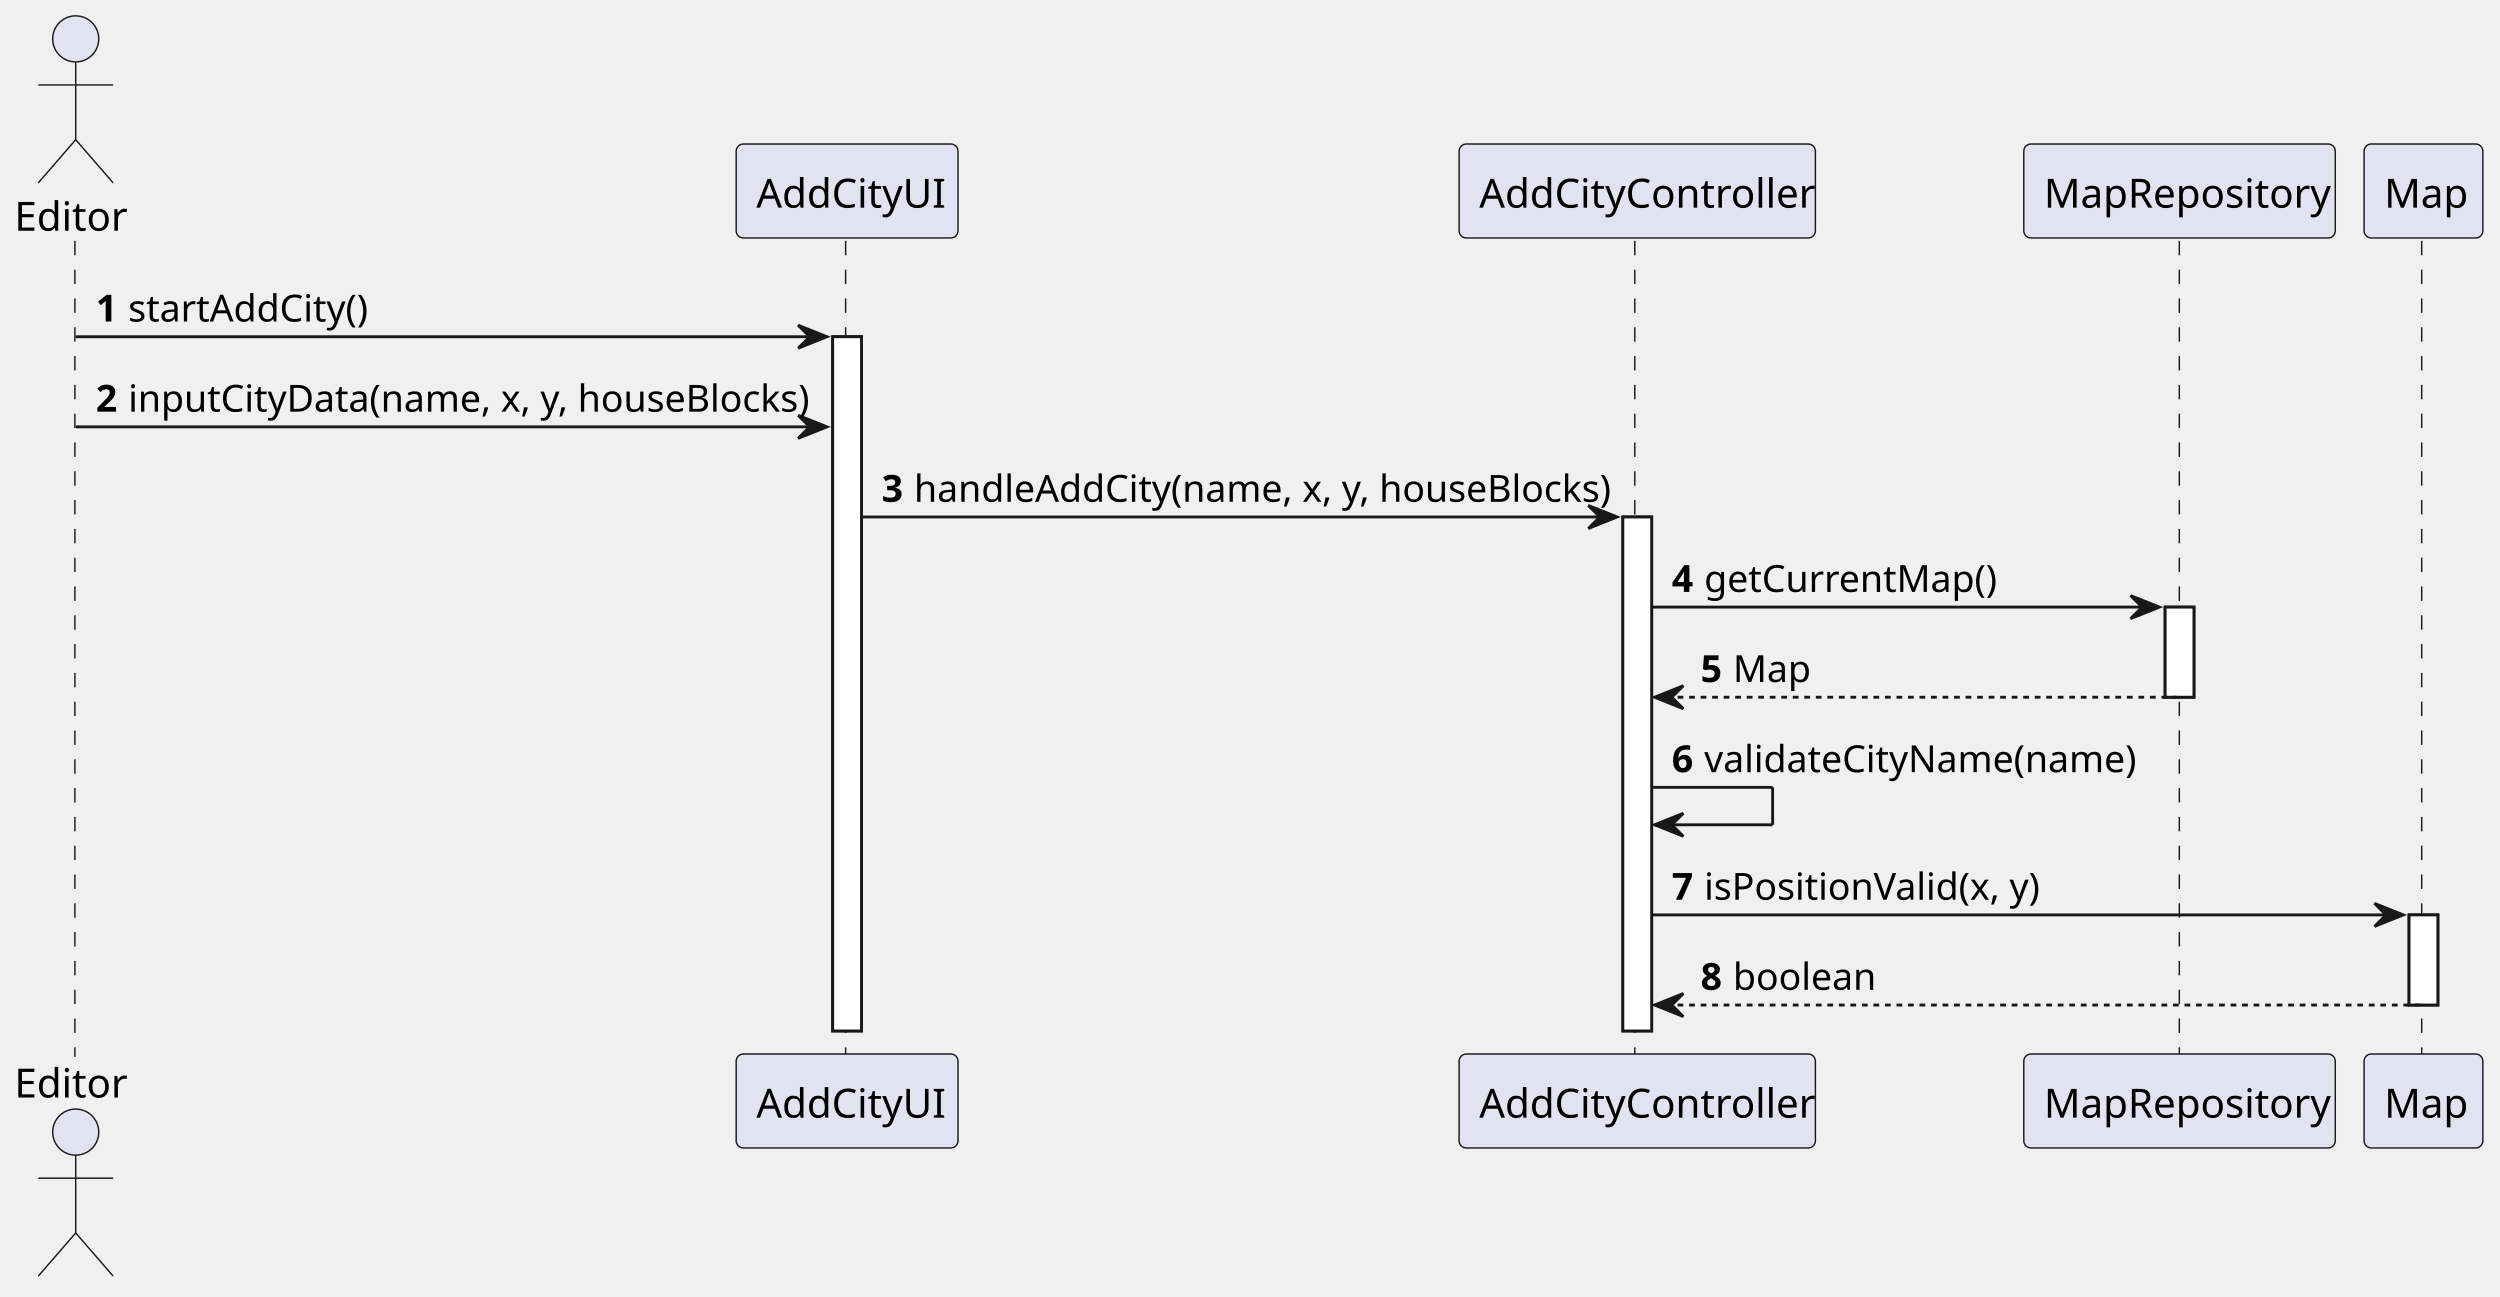
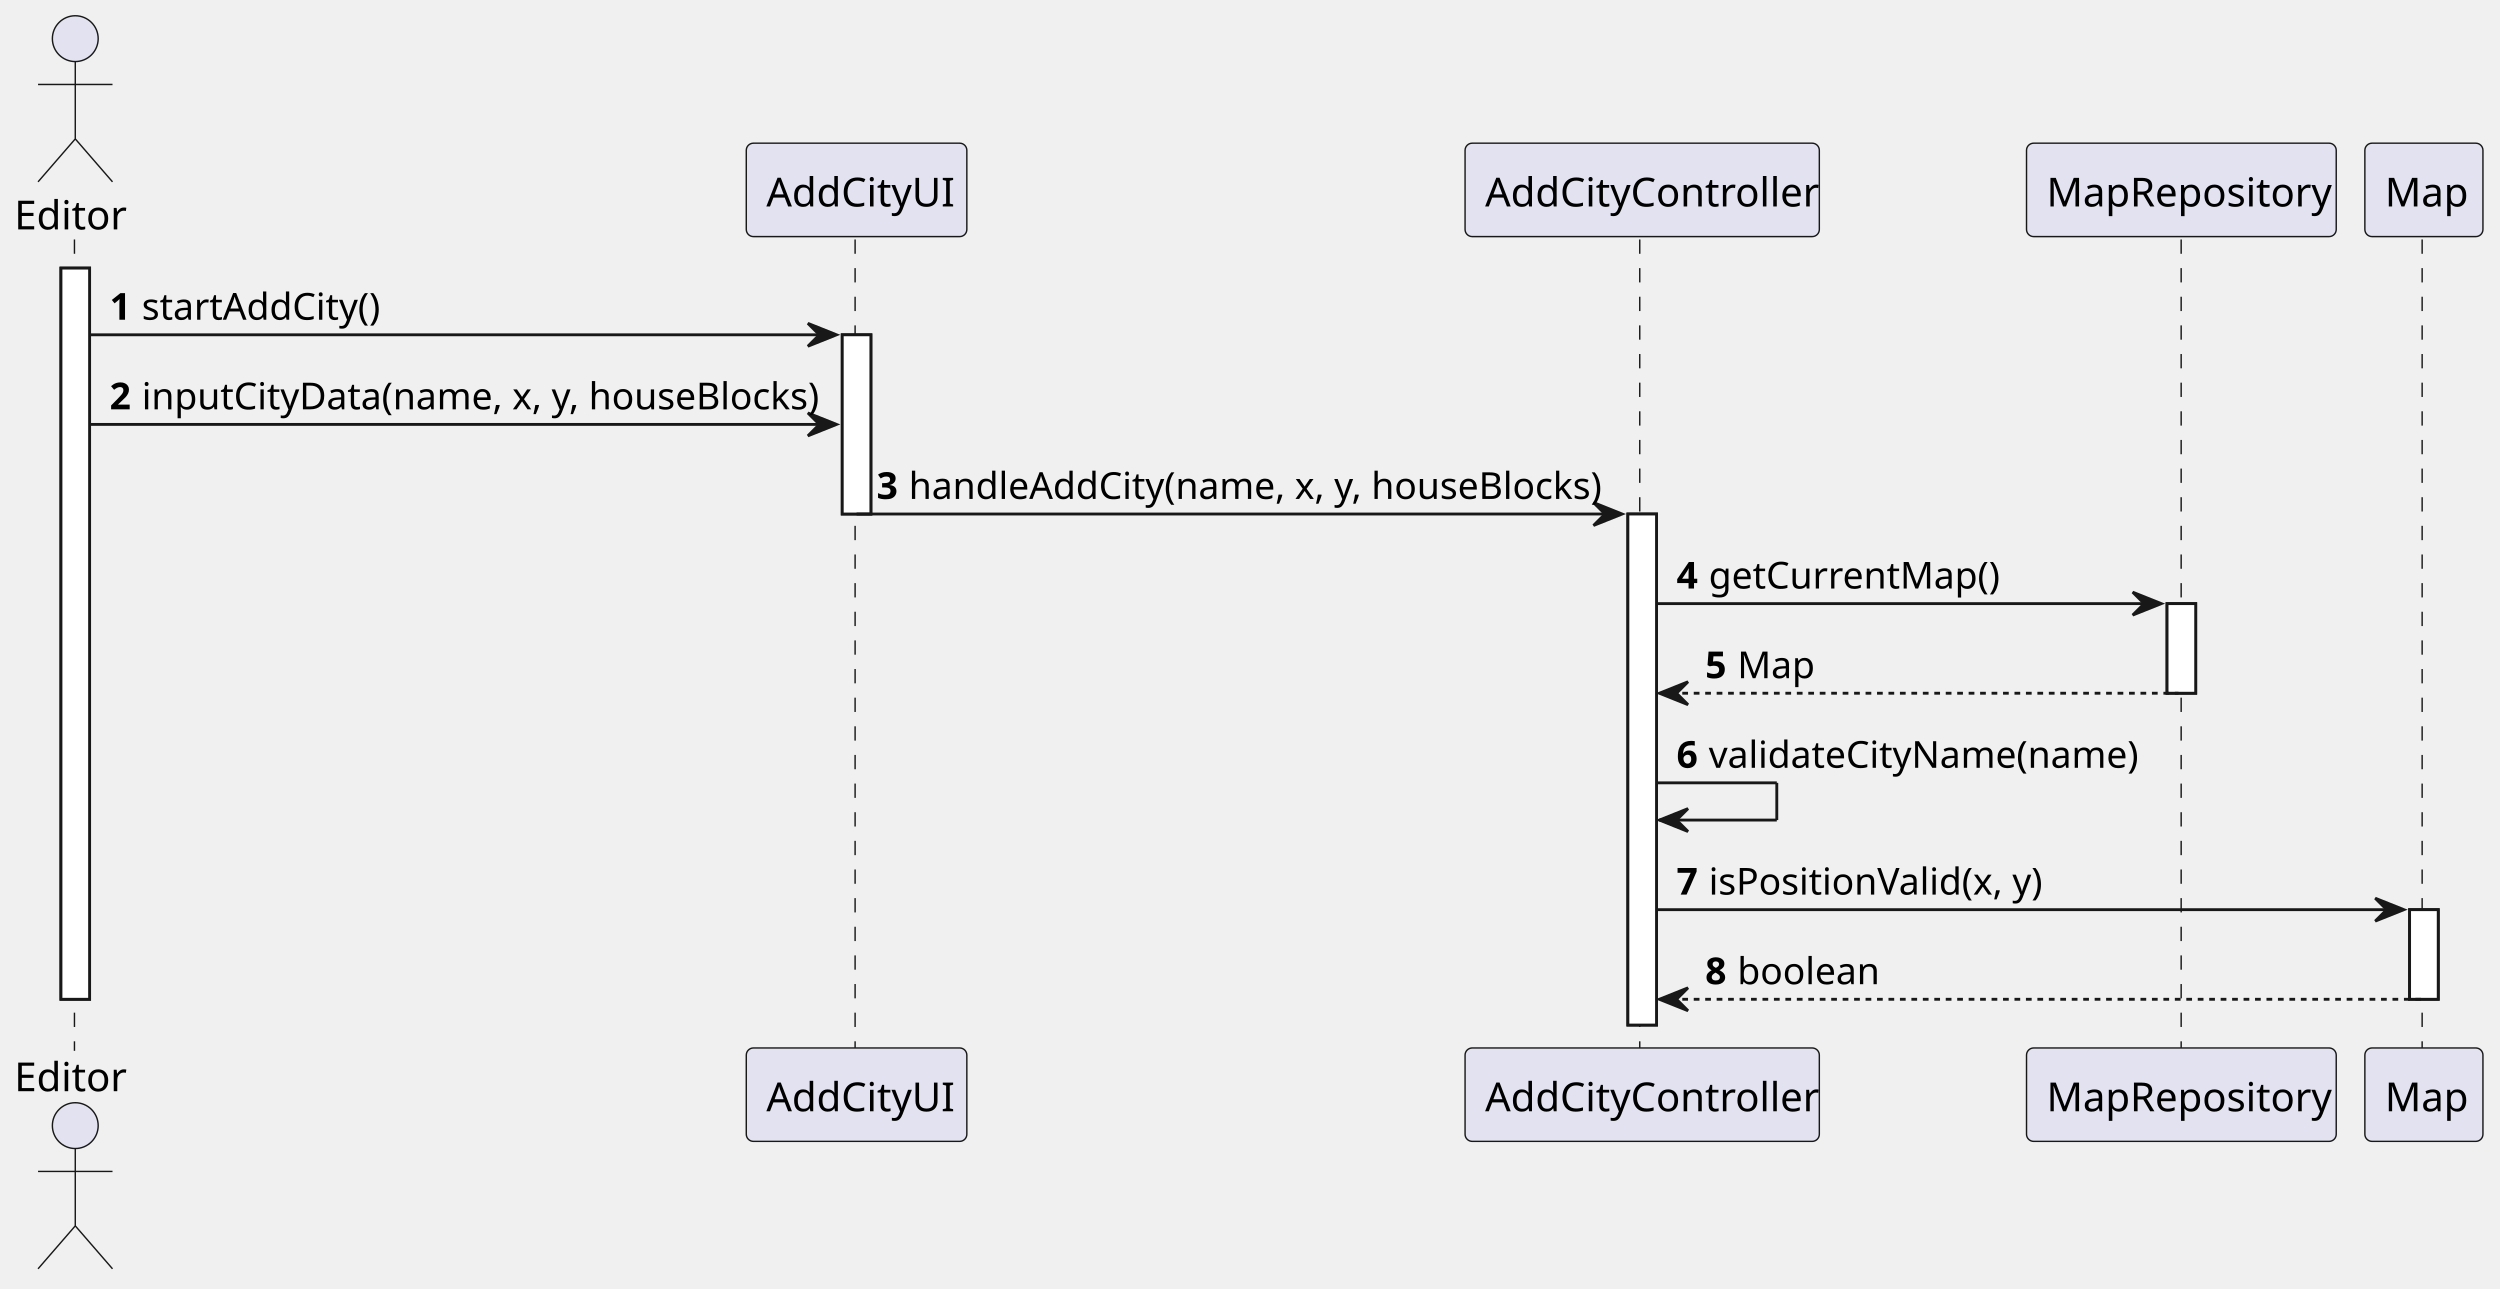
- <svg xmlns="http://www.w3.org/2000/svg" contentStyleType="text/css" height="450px" preserveAspectRatio="none" style="width:868px;height:450px;background:#FFFFFF;" version="1.1" viewBox="0 0 868 450" width="868px" zoomAndPan="magnify">
+ <svg xmlns="http://www.w3.org/2000/svg" contentStyleType="text/css" height="450px" preserveAspectRatio="none" style="width:873px;height:450px;background:#FFFFFF;" version="1.1" viewBox="0 0 873 450" width="873px" zoomAndPan="magnify">
  <defs />
  <g>
-     <rect fill="#FFFFFF" height="241.037" style="stroke:#181818;stroke-width:1.0;" width="10" x="289.111" y="116.912" />
-     <rect fill="#FFFFFF" height="178.455" style="stroke:#181818;stroke-width:1.0;" width="10" x="563.456" y="179.494" />
-     <rect fill="#FFFFFF" height="31.291" style="stroke:#181818;stroke-width:1.0;" width="10" x="751.736" y="210.785" />
-     <rect fill="#FFFFFF" height="31.291" style="stroke:#181818;stroke-width:1.0;" width="10" x="836.429" y="317.658" />
+     <rect fill="#FFFFFF" height="255.328" style="stroke:#181818;stroke-width:1.0;" width="10" x="21.286" y="93.621" />
+     <rect fill="#FFFFFF" height="62.582" style="stroke:#181818;stroke-width:1.0;" width="10" x="294.111" y="116.912" />
+     <rect fill="#FFFFFF" height="178.455" style="stroke:#181818;stroke-width:1.0;" width="10" x="568.456" y="179.494" />
+     <rect fill="#FFFFFF" height="31.291" style="stroke:#181818;stroke-width:1.0;" width="10" x="756.736" y="210.785" />
+     <rect fill="#FFFFFF" height="31.291" style="stroke:#181818;stroke-width:1.0;" width="10" x="841.429" y="317.658" />
    <line style="stroke:#181818;stroke-width:0.5;stroke-dasharray:5.0,5.0;" x1="26" x2="26" y1="83.621" y2="366.949" />
-     <line style="stroke:#181818;stroke-width:0.5;stroke-dasharray:5.0,5.0;" x1="293.601" x2="293.601" y1="83.621" y2="366.949" />
-     <line style="stroke:#181818;stroke-width:0.5;stroke-dasharray:5.0,5.0;" x1="567.601" x2="567.601" y1="83.621" y2="366.949" />
-     <line style="stroke:#181818;stroke-width:0.5;stroke-dasharray:5.0,5.0;" x1="756.661" x2="756.661" y1="83.621" y2="366.949" />
-     <line style="stroke:#181818;stroke-width:0.5;stroke-dasharray:5.0,5.0;" x1="840.812" x2="840.812" y1="83.621" y2="366.949" />
+     <line style="stroke:#181818;stroke-width:0.5;stroke-dasharray:5.0,5.0;" x1="298.601" x2="298.601" y1="83.621" y2="366.949" />
+     <line style="stroke:#181818;stroke-width:0.5;stroke-dasharray:5.0,5.0;" x1="572.601" x2="572.601" y1="83.621" y2="366.949" />
+     <line style="stroke:#181818;stroke-width:0.5;stroke-dasharray:5.0,5.0;" x1="761.661" x2="761.661" y1="83.621" y2="366.949" />
+     <line style="stroke:#181818;stroke-width:0.5;stroke-dasharray:5.0,5.0;" x1="845.812" x2="845.812" y1="83.621" y2="366.949" />
    <text fill="#000000" font-family="sans-serif" font-size="14" lengthAdjust="spacing" textLength="36.572" x="5" y="80.107">Editor</text>
    <ellipse cx="26.286" cy="13.5" fill="#E2E2F0" rx="8" ry="8" style="stroke:#181818;stroke-width:0.5;" />
    <path d="M26.286,21.5 L26.286,48.5 M13.286,29.5 L39.286,29.5 M26.286,48.5 L13.286,63.5 M26.286,48.5 L39.286,63.5 " fill="none" style="stroke:#181818;stroke-width:0.5;" />
    <text fill="#000000" font-family="sans-serif" font-size="14" lengthAdjust="spacing" textLength="36.572" x="5" y="381.057">Editor</text>
    <ellipse cx="26.286" cy="393.07" fill="#E2E2F0" rx="8" ry="8" style="stroke:#181818;stroke-width:0.5;" />
    <path d="M26.286,401.07 L26.286,428.07 M13.286,409.07 L39.286,409.07 M26.286,428.07 L13.286,443.07 M26.286,428.07 L39.286,443.07 " fill="none" style="stroke:#181818;stroke-width:0.5;" />
-     <rect fill="#E2E2F0" height="32.621" rx="2.5" ry="2.5" style="stroke:#181818;stroke-width:0.5;" width="77.02" x="255.601" y="50" />
-     <text fill="#000000" font-family="sans-serif" font-size="14" lengthAdjust="spacing" textLength="63.02" x="262.601" y="72.107">AddCityUI</text>
-     <rect fill="#E2E2F0" height="32.621" rx="2.5" ry="2.5" style="stroke:#181818;stroke-width:0.5;" width="77.02" x="255.601" y="365.949" />
-     <text fill="#000000" font-family="sans-serif" font-size="14" lengthAdjust="spacing" textLength="63.02" x="262.601" y="388.057">AddCityUI</text>
-     <rect fill="#E2E2F0" height="32.621" rx="2.5" ry="2.5" style="stroke:#181818;stroke-width:0.5;" width="123.71" x="506.601" y="50" />
-     <text fill="#000000" font-family="sans-serif" font-size="14" lengthAdjust="spacing" textLength="109.71" x="513.601" y="72.107">AddCityController</text>
-     <rect fill="#E2E2F0" height="32.621" rx="2.5" ry="2.5" style="stroke:#181818;stroke-width:0.5;" width="123.71" x="506.601" y="365.949" />
-     <text fill="#000000" font-family="sans-serif" font-size="14" lengthAdjust="spacing" textLength="109.71" x="513.601" y="388.057">AddCityController</text>
-     <rect fill="#E2E2F0" height="32.621" rx="2.5" ry="2.5" style="stroke:#181818;stroke-width:0.5;" width="108.151" x="702.661" y="50" />
-     <text fill="#000000" font-family="sans-serif" font-size="14" lengthAdjust="spacing" textLength="94.151" x="709.661" y="72.107">MapRepository</text>
-     <rect fill="#E2E2F0" height="32.621" rx="2.5" ry="2.5" style="stroke:#181818;stroke-width:0.5;" width="108.151" x="702.661" y="365.949" />
-     <text fill="#000000" font-family="sans-serif" font-size="14" lengthAdjust="spacing" textLength="94.151" x="709.661" y="388.057">MapRepository</text>
-     <rect fill="#E2E2F0" height="32.621" rx="2.5" ry="2.5" style="stroke:#181818;stroke-width:0.5;" width="41.234" x="820.812" y="50" />
-     <text fill="#000000" font-family="sans-serif" font-size="14" lengthAdjust="spacing" textLength="27.234" x="827.812" y="72.107">Map</text>
-     <rect fill="#E2E2F0" height="32.621" rx="2.5" ry="2.5" style="stroke:#181818;stroke-width:0.5;" width="41.234" x="820.812" y="365.949" />
-     <text fill="#000000" font-family="sans-serif" font-size="14" lengthAdjust="spacing" textLength="27.234" x="827.812" y="388.057">Map</text>
-     <rect fill="#FFFFFF" height="241.037" style="stroke:#181818;stroke-width:1.0;" width="10" x="289.111" y="116.912" />
-     <rect fill="#FFFFFF" height="178.455" style="stroke:#181818;stroke-width:1.0;" width="10" x="563.456" y="179.494" />
-     <rect fill="#FFFFFF" height="31.291" style="stroke:#181818;stroke-width:1.0;" width="10" x="751.736" y="210.785" />
-     <rect fill="#FFFFFF" height="31.291" style="stroke:#181818;stroke-width:1.0;" width="10" x="836.429" y="317.658" />
-     <polygon fill="#181818" points="277.111,112.912,287.111,116.912,277.111,120.912,281.111,116.912" style="stroke:#181818;stroke-width:1.0;" />
-     <line style="stroke:#181818;stroke-width:1.0;" x1="26.286" x2="283.111" y1="116.912" y2="116.912" />
-     <text fill="#000000" font-family="sans-serif" font-size="13" font-weight="bold" lengthAdjust="spacing" textLength="7.23" x="33.286" y="111.649">1</text>
-     <text fill="#000000" font-family="sans-serif" font-size="13" lengthAdjust="spacing" textLength="79.46" x="44.516" y="111.649">startAddCity()</text>
-     <polygon fill="#181818" points="277.111,144.203,287.111,148.203,277.111,152.203,281.111,148.203" style="stroke:#181818;stroke-width:1.0;" />
-     <line style="stroke:#181818;stroke-width:1.0;" x1="26.286" x2="283.111" y1="148.203" y2="148.203" />
-     <text fill="#000000" font-family="sans-serif" font-size="13" font-weight="bold" lengthAdjust="spacing" textLength="7.23" x="33.286" y="142.94">2</text>
-     <text fill="#000000" font-family="sans-serif" font-size="13" lengthAdjust="spacing" textLength="227.595" x="44.516" y="142.94">inputCityData(name, x, y, houseBlocks)</text>
-     <polygon fill="#181818" points="551.456,175.494,561.456,179.494,551.456,183.494,555.456,179.494" style="stroke:#181818;stroke-width:1.0;" />
-     <line style="stroke:#181818;stroke-width:1.0;" x1="299.111" x2="557.456" y1="179.494" y2="179.494" />
+     <rect fill="#E2E2F0" height="32.621" rx="2.5" ry="2.5" style="stroke:#181818;stroke-width:0.5;" width="77.02" x="260.601" y="50" />
+     <text fill="#000000" font-family="sans-serif" font-size="14" lengthAdjust="spacing" textLength="63.02" x="267.601" y="72.107">AddCityUI</text>
+     <rect fill="#E2E2F0" height="32.621" rx="2.5" ry="2.5" style="stroke:#181818;stroke-width:0.5;" width="77.02" x="260.601" y="365.949" />
+     <text fill="#000000" font-family="sans-serif" font-size="14" lengthAdjust="spacing" textLength="63.02" x="267.601" y="388.057">AddCityUI</text>
+     <rect fill="#E2E2F0" height="32.621" rx="2.5" ry="2.5" style="stroke:#181818;stroke-width:0.5;" width="123.71" x="511.601" y="50" />
+     <text fill="#000000" font-family="sans-serif" font-size="14" lengthAdjust="spacing" textLength="109.71" x="518.601" y="72.107">AddCityController</text>
+     <rect fill="#E2E2F0" height="32.621" rx="2.5" ry="2.5" style="stroke:#181818;stroke-width:0.5;" width="123.71" x="511.601" y="365.949" />
+     <text fill="#000000" font-family="sans-serif" font-size="14" lengthAdjust="spacing" textLength="109.71" x="518.601" y="388.057">AddCityController</text>
+     <rect fill="#E2E2F0" height="32.621" rx="2.5" ry="2.5" style="stroke:#181818;stroke-width:0.5;" width="108.151" x="707.661" y="50" />
+     <text fill="#000000" font-family="sans-serif" font-size="14" lengthAdjust="spacing" textLength="94.151" x="714.661" y="72.107">MapRepository</text>
+     <rect fill="#E2E2F0" height="32.621" rx="2.5" ry="2.5" style="stroke:#181818;stroke-width:0.5;" width="108.151" x="707.661" y="365.949" />
+     <text fill="#000000" font-family="sans-serif" font-size="14" lengthAdjust="spacing" textLength="94.151" x="714.661" y="388.057">MapRepository</text>
+     <rect fill="#E2E2F0" height="32.621" rx="2.5" ry="2.5" style="stroke:#181818;stroke-width:0.5;" width="41.234" x="825.812" y="50" />
+     <text fill="#000000" font-family="sans-serif" font-size="14" lengthAdjust="spacing" textLength="27.234" x="832.812" y="72.107">Map</text>
+     <rect fill="#E2E2F0" height="32.621" rx="2.5" ry="2.5" style="stroke:#181818;stroke-width:0.5;" width="41.234" x="825.812" y="365.949" />
+     <text fill="#000000" font-family="sans-serif" font-size="14" lengthAdjust="spacing" textLength="27.234" x="832.812" y="388.057">Map</text>
+     <rect fill="#FFFFFF" height="255.328" style="stroke:#181818;stroke-width:1.0;" width="10" x="21.286" y="93.621" />
+     <rect fill="#FFFFFF" height="62.582" style="stroke:#181818;stroke-width:1.0;" width="10" x="294.111" y="116.912" />
+     <rect fill="#FFFFFF" height="178.455" style="stroke:#181818;stroke-width:1.0;" width="10" x="568.456" y="179.494" />
+     <rect fill="#FFFFFF" height="31.291" style="stroke:#181818;stroke-width:1.0;" width="10" x="756.736" y="210.785" />
+     <rect fill="#FFFFFF" height="31.291" style="stroke:#181818;stroke-width:1.0;" width="10" x="841.429" y="317.658" />
+     <polygon fill="#181818" points="282.111,112.912,292.111,116.912,282.111,120.912,286.111,116.912" style="stroke:#181818;stroke-width:1.0;" />
+     <line style="stroke:#181818;stroke-width:1.0;" x1="31.286" x2="288.111" y1="116.912" y2="116.912" />
+     <text fill="#000000" font-family="sans-serif" font-size="13" font-weight="bold" lengthAdjust="spacing" textLength="7.23" x="38.286" y="111.649">1</text>
+     <text fill="#000000" font-family="sans-serif" font-size="13" lengthAdjust="spacing" textLength="79.46" x="49.516" y="111.649">startAddCity()</text>
+     <polygon fill="#181818" points="282.111,144.203,292.111,148.203,282.111,152.203,286.111,148.203" style="stroke:#181818;stroke-width:1.0;" />
+     <line style="stroke:#181818;stroke-width:1.0;" x1="31.286" x2="288.111" y1="148.203" y2="148.203" />
+     <text fill="#000000" font-family="sans-serif" font-size="13" font-weight="bold" lengthAdjust="spacing" textLength="7.23" x="38.286" y="142.94">2</text>
+     <text fill="#000000" font-family="sans-serif" font-size="13" lengthAdjust="spacing" textLength="227.595" x="49.516" y="142.94">inputCityData(name, x, y, houseBlocks)</text>
+     <polygon fill="#181818" points="556.456,175.494,566.456,179.494,556.456,183.494,560.456,179.494" style="stroke:#181818;stroke-width:1.0;" />
+     <line style="stroke:#181818;stroke-width:1.0;" x1="299.111" x2="562.456" y1="179.494" y2="179.494" />
    <text fill="#000000" font-family="sans-serif" font-size="13" font-weight="bold" lengthAdjust="spacing" textLength="7.23" x="306.111" y="174.231">3</text>
    <text fill="#000000" font-family="sans-serif" font-size="13" lengthAdjust="spacing" textLength="234.114" x="317.341" y="174.231">handleAddCity(name, x, y, houseBlocks)</text>
-     <polygon fill="#181818" points="739.736,206.785,749.736,210.785,739.736,214.785,743.736,210.785" style="stroke:#181818;stroke-width:1.0;" />
-     <line style="stroke:#181818;stroke-width:1.0;" x1="573.456" x2="745.736" y1="210.785" y2="210.785" />
-     <text fill="#000000" font-family="sans-serif" font-size="13" font-weight="bold" lengthAdjust="spacing" textLength="7.23" x="580.456" y="205.523">4</text>
-     <text fill="#000000" font-family="sans-serif" font-size="13" lengthAdjust="spacing" textLength="95.367" x="591.686" y="205.523">getCurrentMap()</text>
-     <polygon fill="#181818" points="584.456,238.076,574.456,242.076,584.456,246.076,580.456,242.076" style="stroke:#181818;stroke-width:1.0;" />
-     <line style="stroke:#181818;stroke-width:1.0;stroke-dasharray:2.0,2.0;" x1="578.456" x2="755.736" y1="242.076" y2="242.076" />
-     <text fill="#000000" font-family="sans-serif" font-size="13" font-weight="bold" lengthAdjust="spacing" textLength="7.23" x="590.456" y="236.814">5</text>
-     <text fill="#000000" font-family="sans-serif" font-size="13" lengthAdjust="spacing" textLength="25.289" x="601.686" y="236.814">Map</text>
-     <line style="stroke:#181818;stroke-width:1.0;" x1="573.456" x2="615.456" y1="273.367" y2="273.367" />
-     <line style="stroke:#181818;stroke-width:1.0;" x1="615.456" x2="615.456" y1="273.367" y2="286.367" />
-     <line style="stroke:#181818;stroke-width:1.0;" x1="574.456" x2="615.456" y1="286.367" y2="286.367" />
-     <polygon fill="#181818" points="584.456,282.367,574.456,286.367,584.456,290.367,580.456,286.367" style="stroke:#181818;stroke-width:1.0;" />
-     <text fill="#000000" font-family="sans-serif" font-size="13" font-weight="bold" lengthAdjust="spacing" textLength="7.23" x="580.456" y="268.104">6</text>
-     <text fill="#000000" font-family="sans-serif" font-size="13" lengthAdjust="spacing" textLength="143.051" x="591.686" y="268.104">validateCityName(name)</text>
-     <polygon fill="#181818" points="824.429,313.658,834.429,317.658,824.429,321.658,828.429,317.658" style="stroke:#181818;stroke-width:1.0;" />
-     <line style="stroke:#181818;stroke-width:1.0;" x1="573.456" x2="830.429" y1="317.658" y2="317.658" />
-     <text fill="#000000" font-family="sans-serif" font-size="13" font-weight="bold" lengthAdjust="spacing" textLength="7.23" x="580.456" y="312.396">7</text>
-     <text fill="#000000" font-family="sans-serif" font-size="13" lengthAdjust="spacing" textLength="113.426" x="591.686" y="312.396">isPositionValid(x, y)</text>
-     <polygon fill="#181818" points="584.456,344.949,574.456,348.949,584.456,352.949,580.456,348.949" style="stroke:#181818;stroke-width:1.0;" />
-     <line style="stroke:#181818;stroke-width:1.0;stroke-dasharray:2.0,2.0;" x1="578.456" x2="840.429" y1="348.949" y2="348.949" />
-     <text fill="#000000" font-family="sans-serif" font-size="13" font-weight="bold" lengthAdjust="spacing" textLength="7.23" x="590.456" y="343.687">8</text>
-     <text fill="#000000" font-family="sans-serif" font-size="13" lengthAdjust="spacing" textLength="46.268" x="601.686" y="343.687">boolean</text>
+     <polygon fill="#181818" points="744.736,206.785,754.736,210.785,744.736,214.785,748.736,210.785" style="stroke:#181818;stroke-width:1.0;" />
+     <line style="stroke:#181818;stroke-width:1.0;" x1="578.456" x2="750.736" y1="210.785" y2="210.785" />
+     <text fill="#000000" font-family="sans-serif" font-size="13" font-weight="bold" lengthAdjust="spacing" textLength="7.23" x="585.456" y="205.523">4</text>
+     <text fill="#000000" font-family="sans-serif" font-size="13" lengthAdjust="spacing" textLength="95.367" x="596.686" y="205.523">getCurrentMap()</text>
+     <polygon fill="#181818" points="589.456,238.076,579.456,242.076,589.456,246.076,585.456,242.076" style="stroke:#181818;stroke-width:1.0;" />
+     <line style="stroke:#181818;stroke-width:1.0;stroke-dasharray:2.0,2.0;" x1="583.456" x2="760.736" y1="242.076" y2="242.076" />
+     <text fill="#000000" font-family="sans-serif" font-size="13" font-weight="bold" lengthAdjust="spacing" textLength="7.23" x="595.456" y="236.814">5</text>
+     <text fill="#000000" font-family="sans-serif" font-size="13" lengthAdjust="spacing" textLength="25.289" x="606.686" y="236.814">Map</text>
+     <line style="stroke:#181818;stroke-width:1.0;" x1="578.456" x2="620.456" y1="273.367" y2="273.367" />
+     <line style="stroke:#181818;stroke-width:1.0;" x1="620.456" x2="620.456" y1="273.367" y2="286.367" />
+     <line style="stroke:#181818;stroke-width:1.0;" x1="579.456" x2="620.456" y1="286.367" y2="286.367" />
+     <polygon fill="#181818" points="589.456,282.367,579.456,286.367,589.456,290.367,585.456,286.367" style="stroke:#181818;stroke-width:1.0;" />
+     <text fill="#000000" font-family="sans-serif" font-size="13" font-weight="bold" lengthAdjust="spacing" textLength="7.23" x="585.456" y="268.104">6</text>
+     <text fill="#000000" font-family="sans-serif" font-size="13" lengthAdjust="spacing" textLength="143.051" x="596.686" y="268.104">validateCityName(name)</text>
+     <polygon fill="#181818" points="829.429,313.658,839.429,317.658,829.429,321.658,833.429,317.658" style="stroke:#181818;stroke-width:1.0;" />
+     <line style="stroke:#181818;stroke-width:1.0;" x1="578.456" x2="835.429" y1="317.658" y2="317.658" />
+     <text fill="#000000" font-family="sans-serif" font-size="13" font-weight="bold" lengthAdjust="spacing" textLength="7.23" x="585.456" y="312.396">7</text>
+     <text fill="#000000" font-family="sans-serif" font-size="13" lengthAdjust="spacing" textLength="113.426" x="596.686" y="312.396">isPositionValid(x, y)</text>
+     <polygon fill="#181818" points="589.456,344.949,579.456,348.949,589.456,352.949,585.456,348.949" style="stroke:#181818;stroke-width:1.0;" />
+     <line style="stroke:#181818;stroke-width:1.0;stroke-dasharray:2.0,2.0;" x1="583.456" x2="845.429" y1="348.949" y2="348.949" />
+     <text fill="#000000" font-family="sans-serif" font-size="13" font-weight="bold" lengthAdjust="spacing" textLength="7.23" x="595.456" y="343.687">8</text>
+     <text fill="#000000" font-family="sans-serif" font-size="13" lengthAdjust="spacing" textLength="46.268" x="606.686" y="343.687">boolean</text>
  </g>
</svg>
